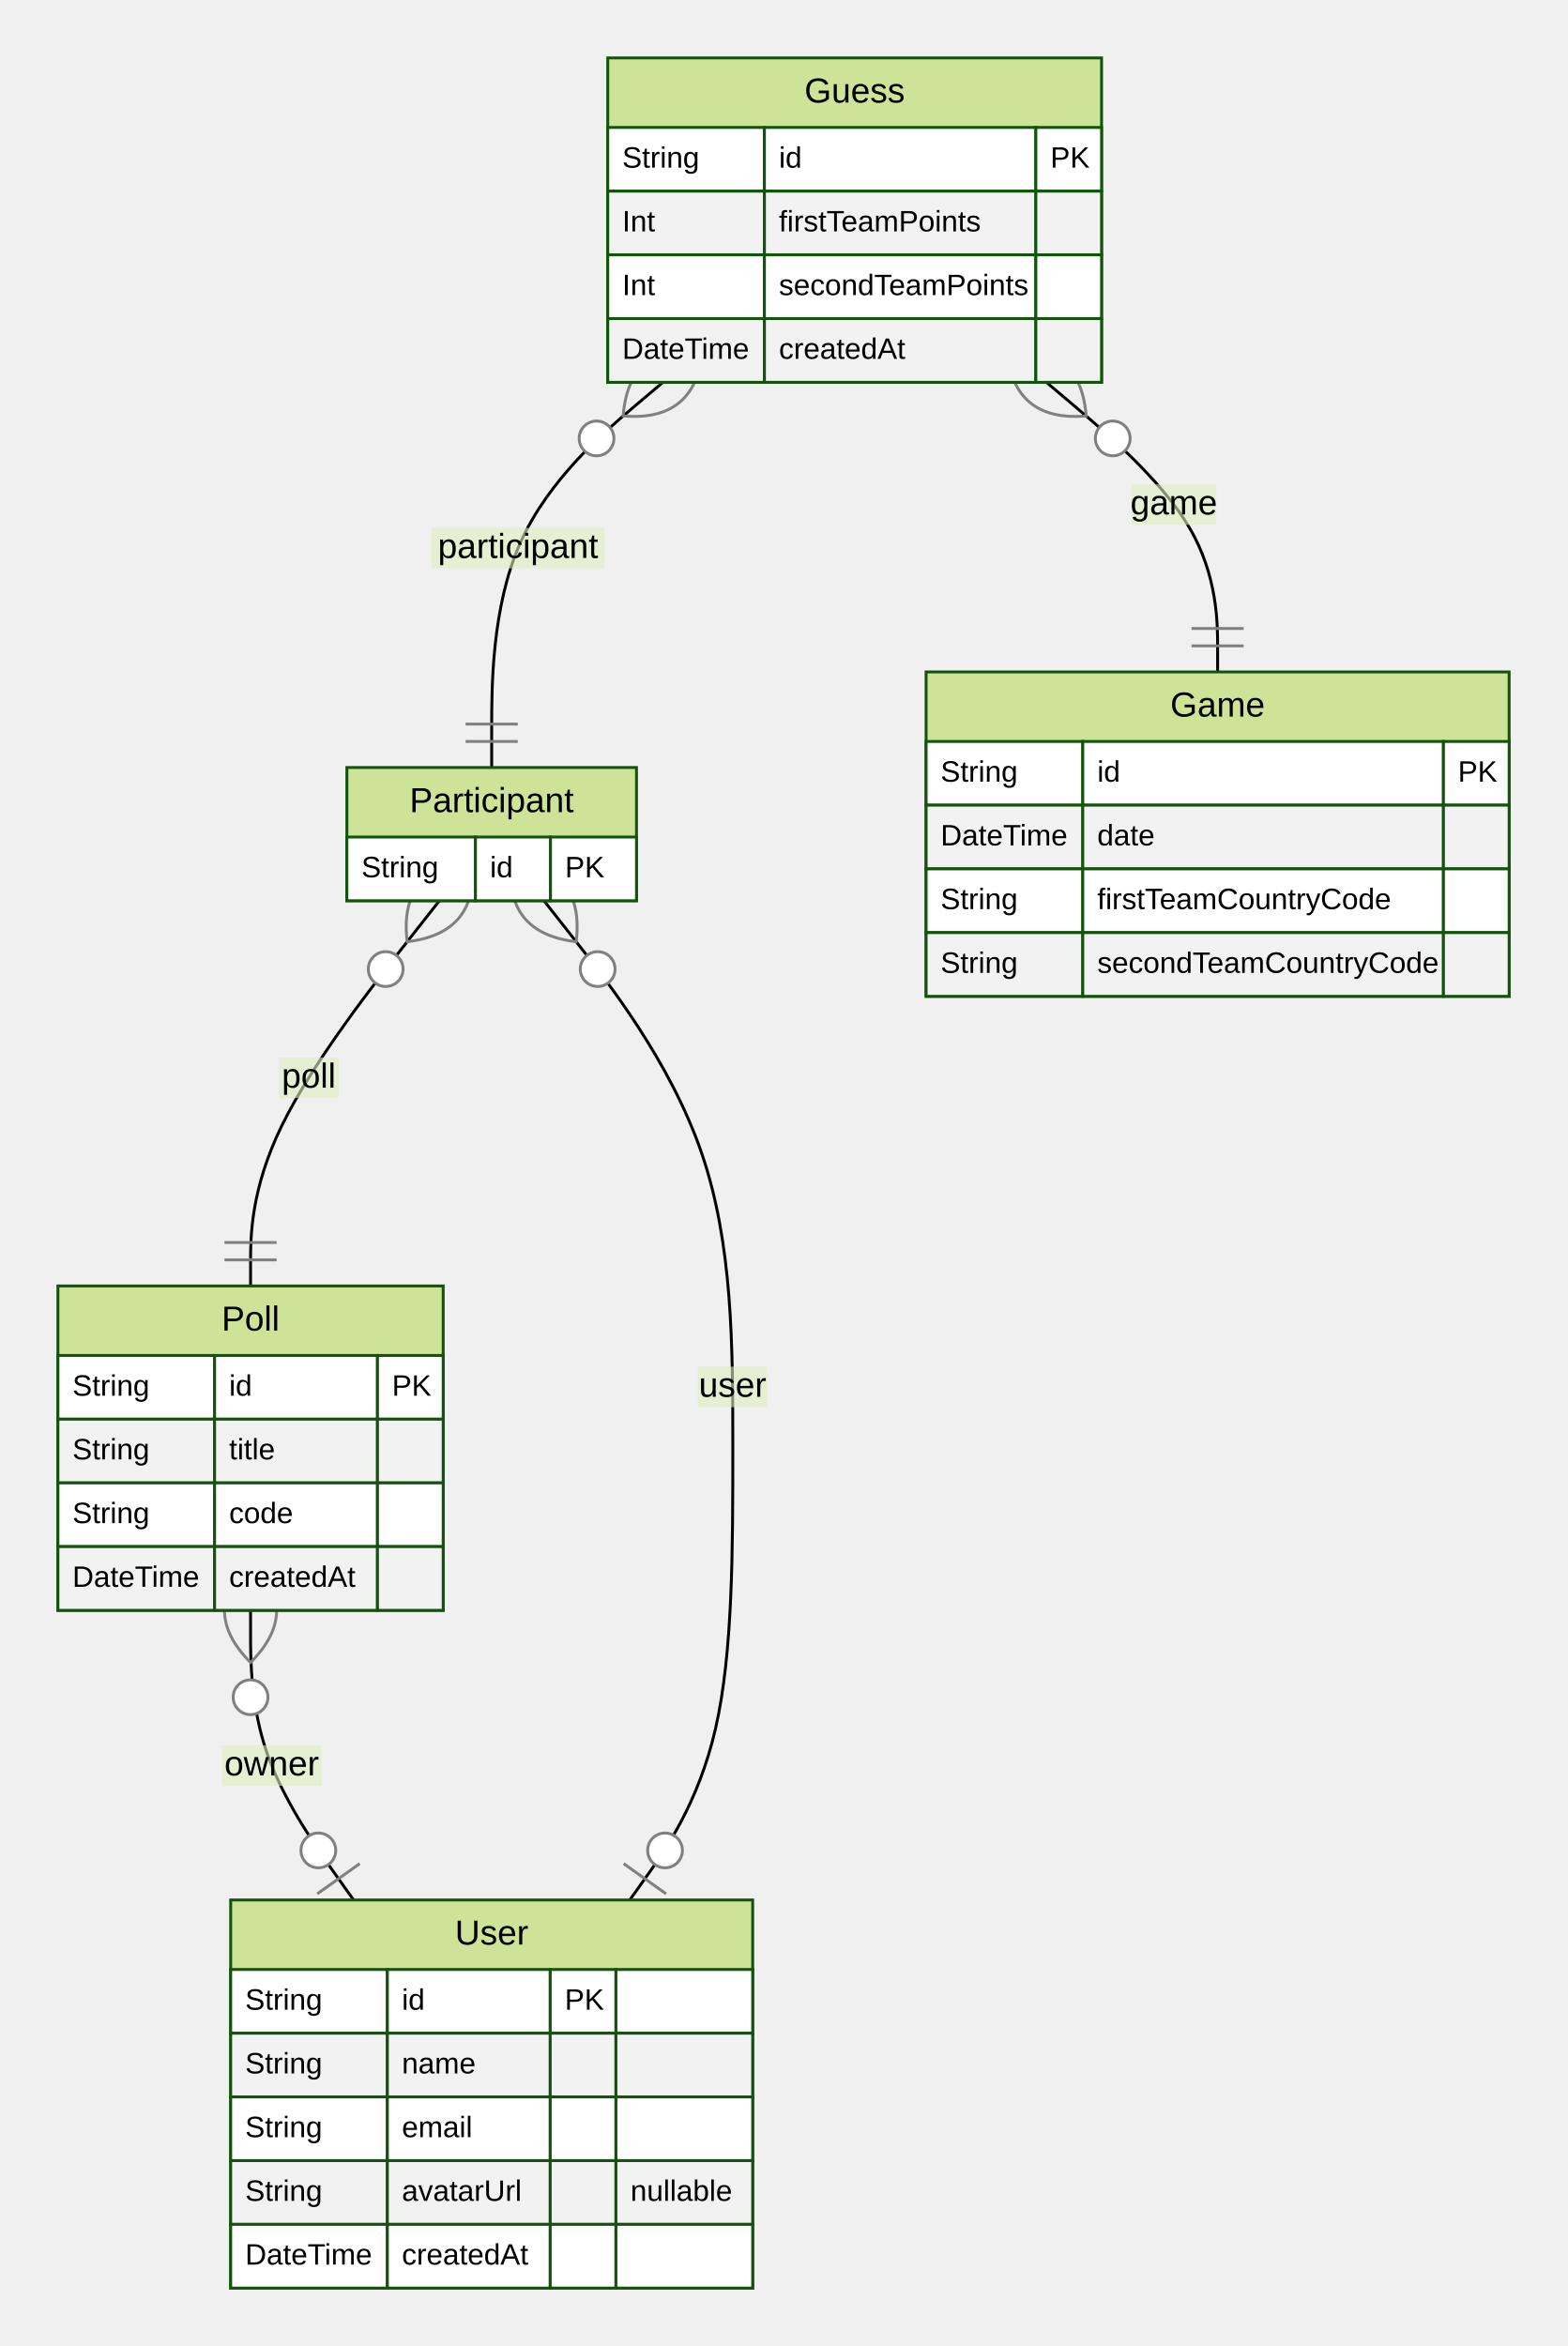
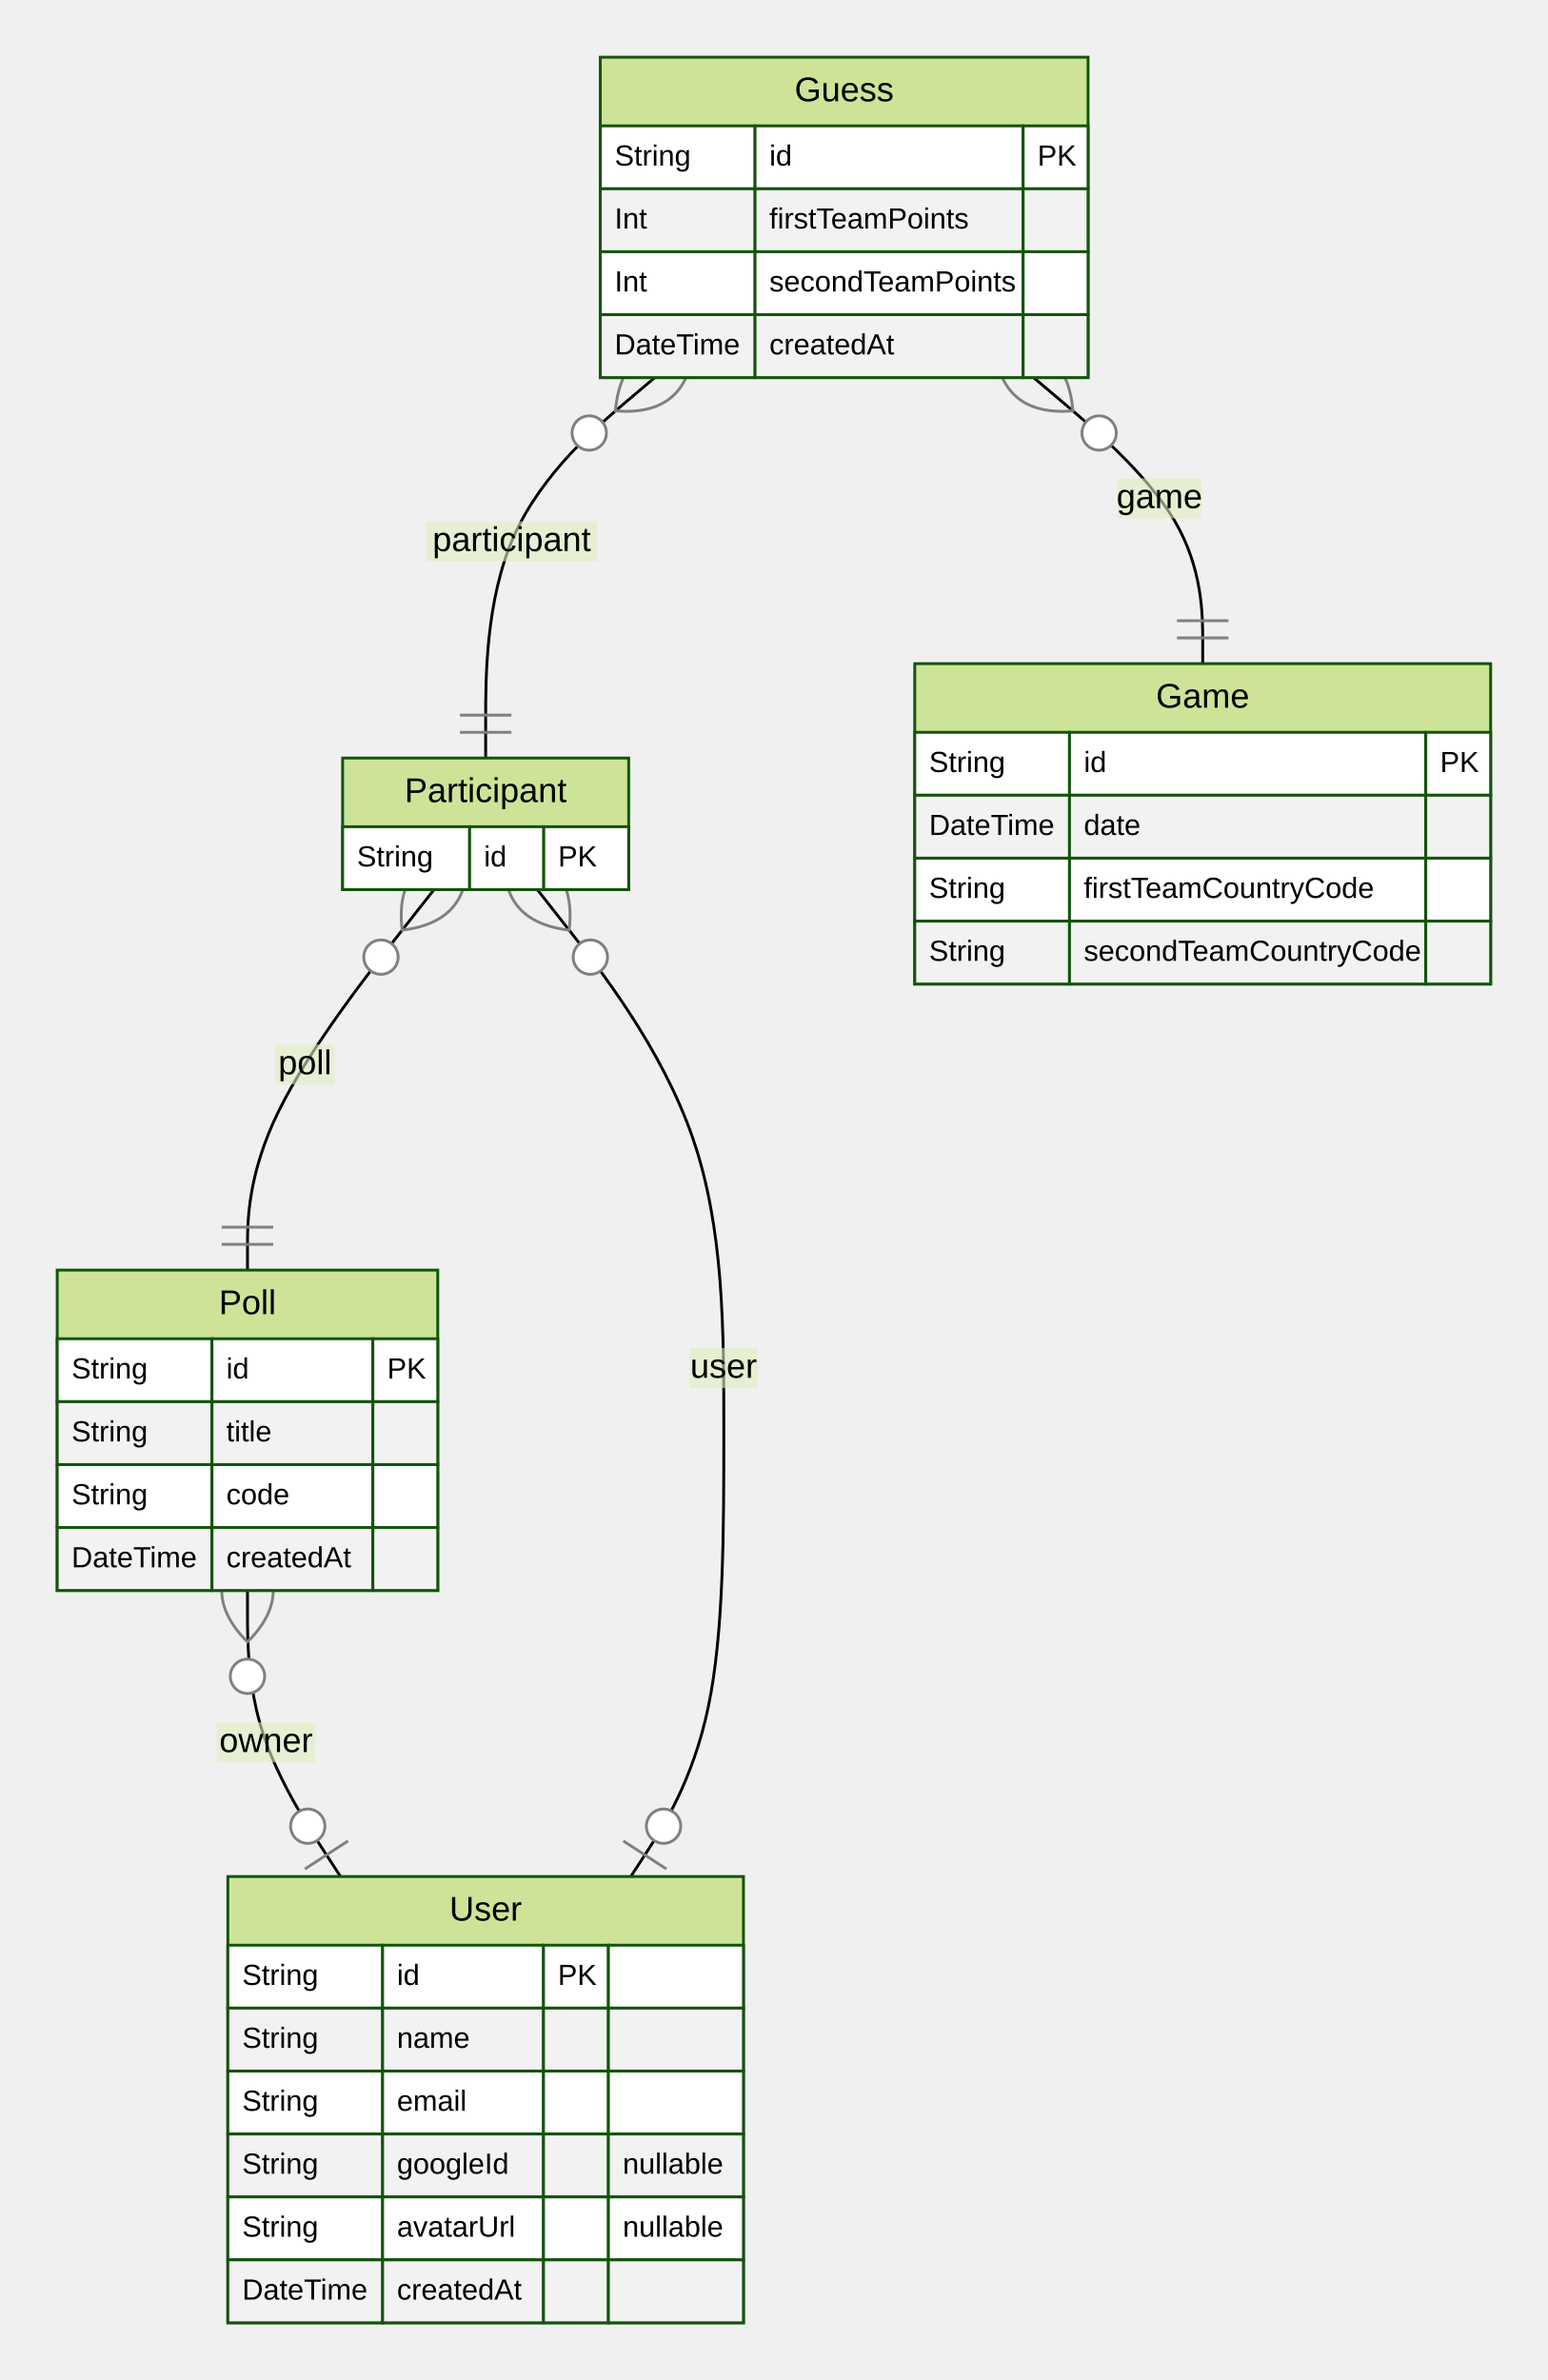
- <svg xmlns="http://www.w3.org/2000/svg" aria-labelledby="chart-title-mermaid-0 chart-desc-mermaid-0" role="img" viewBox="0 0 541.082 810" style="max-width: 541.082px; background-color: white;" width="100%" id="mermaid-0">
+ <svg xmlns="http://www.w3.org/2000/svg" aria-labelledby="chart-title-mermaid-0 chart-desc-mermaid-0" role="img" viewBox="0 0 541.082 832" style="max-width: 541.082px; background-color: white;" width="100%" id="mermaid-0">
  <style>#mermaid-0 {font-family:"trebuchet ms",verdana,arial,sans-serif;font-size:16px;fill:#000000;}#mermaid-0 .error-icon{fill:#552222;}#mermaid-0 .error-text{fill:#552222;stroke:#552222;}#mermaid-0 .edge-thickness-normal{stroke-width:2px;}#mermaid-0 .edge-thickness-thick{stroke-width:3.5px;}#mermaid-0 .edge-pattern-solid{stroke-dasharray:0;}#mermaid-0 .edge-pattern-dashed{stroke-dasharray:3;}#mermaid-0 .edge-pattern-dotted{stroke-dasharray:2;}#mermaid-0 .marker{fill:#000000;stroke:#000000;}#mermaid-0 .marker.cross{stroke:#000000;}#mermaid-0 svg{font-family:"trebuchet ms",verdana,arial,sans-serif;font-size:16px;}#mermaid-0 .entityBox{fill:#cde498;stroke:#13540c;}#mermaid-0 .attributeBoxOdd{fill:#ffffff;stroke:#13540c;}#mermaid-0 .attributeBoxEven{fill:#f2f2f2;stroke:#13540c;}#mermaid-0 .relationshipLabelBox{fill:hsl(78.158, 58.462%, 84.51%);opacity:0.7;background-color:hsl(78.158, 58.462%, 84.51%);}#mermaid-0 .relationshipLabelBox rect{opacity:0.5;}#mermaid-0 .relationshipLine{stroke:#000000;}#mermaid-0 :root{--mermaid-font-family:"trebuchet ms",verdana,arial,sans-serif;}</style>
  <g />
  <defs>
    <marker orient="auto" markerHeight="18" markerWidth="18" refY="9" refX="0" id="ONLY_ONE_START">
      <path d="M9,0 L9,18 M15,0 L15,18" fill="none" stroke="gray" />
    </marker>
  </defs>
  <defs>
    <marker orient="auto" markerHeight="18" markerWidth="18" refY="9" refX="18" id="ONLY_ONE_END">
      <path d="M3,0 L3,18 M9,0 L9,18" fill="none" stroke="gray" />
    </marker>
  </defs>
  <defs>
    <marker orient="auto" markerHeight="18" markerWidth="30" refY="9" refX="0" id="ZERO_OR_ONE_START">
      <circle r="6" cy="9" cx="21" fill="white" stroke="gray" />
      <path d="M9,0 L9,18" fill="none" stroke="gray" />
    </marker>
  </defs>
  <defs>
    <marker orient="auto" markerHeight="18" markerWidth="30" refY="9" refX="30" id="ZERO_OR_ONE_END">
      <circle r="6" cy="9" cx="9" fill="white" stroke="gray" />
      <path d="M21,0 L21,18" fill="none" stroke="gray" />
    </marker>
  </defs>
  <defs>
    <marker orient="auto" markerHeight="36" markerWidth="45" refY="18" refX="18" id="ONE_OR_MORE_START">
      <path d="M0,18 Q 18,0 36,18 Q 18,36 0,18 M42,9 L42,27" fill="none" stroke="gray" />
    </marker>
  </defs>
  <defs>
    <marker orient="auto" markerHeight="36" markerWidth="45" refY="18" refX="27" id="ONE_OR_MORE_END">
      <path d="M3,9 L3,27 M9,18 Q27,0 45,18 Q27,36 9,18" fill="none" stroke="gray" />
    </marker>
  </defs>
  <defs>
    <marker orient="auto" markerHeight="36" markerWidth="57" refY="18" refX="18" id="ZERO_OR_MORE_START">
      <circle r="6" cy="18" cx="48" fill="white" stroke="gray" />
      <path d="M0,18 Q18,0 36,18 Q18,36 0,18" fill="none" stroke="gray" />
    </marker>
  </defs>
  <defs>
    <marker orient="auto" markerHeight="36" markerWidth="57" refY="18" refX="39" id="ZERO_OR_MORE_END">
      <circle r="6" cy="18" cx="9" fill="white" stroke="gray" />
      <path d="M21,18 Q39,0 57,18 Q39,36 21,18" fill="none" stroke="gray" />
    </marker>
  </defs>
-   <path marker-start="url(#ZERO_OR_MORE_START)" marker-end="url(#ZERO_OR_ONE_END)" fill="none" stroke="gray" d="M86.513,556L86.513,564.333C86.513,572.667,86.513,589.333,92.443,606C98.373,622.667,110.233,639.333,116.163,647.667L122.093,656" class="er relationshipLine" />
-   <path marker-start="url(#ZERO_OR_MORE_START)" marker-end="url(#ZERO_OR_ONE_END)" fill="none" stroke="gray" d="M187.835,311L198.7,324.833C209.565,338.667,231.296,366.333,242.161,397.833C253.026,429.333,253.026,464.667,253.026,500C253.026,535.333,253.026,570.667,247.096,596.667C241.167,622.667,229.307,639.333,223.377,647.667L217.447,656" class="er relationshipLine" />
+   <path marker-start="url(#ZERO_OR_MORE_START)" marker-end="url(#ZERO_OR_ONE_END)" fill="none" stroke="gray" d="M86.513,556L86.513,564.333C86.513,572.667,86.513,589.333,91.934,606C97.354,622.667,108.195,639.333,113.615,647.667L119.035,656" class="er relationshipLine" />
+   <path marker-start="url(#ZERO_OR_MORE_START)" marker-end="url(#ZERO_OR_ONE_END)" fill="none" stroke="gray" d="M187.835,311L198.7,324.833C209.565,338.667,231.296,366.333,242.161,397.833C253.026,429.333,253.026,464.667,253.026,500C253.026,535.333,253.026,570.667,247.606,596.667C242.186,622.667,231.345,639.333,225.925,647.667L220.504,656" class="er relationshipLine" />
  <path marker-start="url(#ZERO_OR_MORE_START)" marker-end="url(#ONLY_ONE_END)" fill="none" stroke="gray" d="M151.705,311L140.839,324.833C129.974,338.667,108.244,366.333,97.378,388.5C86.513,410.667,86.513,427.333,86.513,435.667L86.513,444" class="er relationshipLine" />
  <path marker-start="url(#ZERO_OR_MORE_START)" marker-end="url(#ONLY_ONE_END)" fill="none" stroke="gray" d="M228.887,132L219.034,140.333C209.181,148.667,189.476,165.333,179.623,187.5C169.77,209.667,169.77,237.333,169.77,251.167L169.77,265" class="er relationshipLine" />
  <path marker-start="url(#ZERO_OR_MORE_START)" marker-end="url(#ONLY_ONE_END)" fill="none" stroke="gray" d="M361.309,132L371.162,140.333C381.015,148.667,400.72,165.333,410.573,182C420.426,198.667,420.426,215.333,420.426,223.667L420.426,232" class="er relationshipLine" />
  <g transform="translate(20,444 )" id="Poll">
    <rect height="112" width="133.026" y="0" x="0" stroke="gray" fill-opacity="100%" fill="honeydew" class="er entityBox" />
    <text transform="translate(66.51321,12)" style="font-family: &quot;trebuchet ms&quot;, verdana, arial, sans-serif;; font-size: 12px" text-anchor="middle" dominant-baseline="middle" y="0" x="0" id="entity-Poll" class="er entityLabel">Poll</text>
    <rect height="22" width="54.096" y="24" x="0" stroke="gray" fill-opacity="100%" fill="honeydew" class="er attributeBoxOdd" />
    <text transform="translate(5,35)" style="font-family: &quot;trebuchet ms&quot;, verdana, arial, sans-serif;; font-size: 10.2px" text-anchor="left" dominant-baseline="middle" y="0" x="0" id="entity-Poll-attr-1-type" class="er entityLabel">String</text>
    <rect height="22" width="56.243" y="24" x="54.096" stroke="gray" fill-opacity="100%" fill="honeydew" class="er attributeBoxOdd" />
    <text transform="translate(59.09555,35)" style="font-family: &quot;trebuchet ms&quot;, verdana, arial, sans-serif;; font-size: 10.2px" text-anchor="left" dominant-baseline="middle" y="0" x="0" id="entity-Poll-attr-1-name" class="er entityLabel">id</text>
    <rect height="22" width="22.688" y="24" x="110.339" stroke="gray" fill-opacity="100%" fill="honeydew" class="er attributeBoxOdd" />
    <text transform="translate(115.3387,35)" style="font-family: &quot;trebuchet ms&quot;, verdana, arial, sans-serif;; font-size: 10.2px" text-anchor="left" dominant-baseline="middle" y="0" x="0" id="entity-Poll-attr-1-key" class="er entityLabel">PK</text>
    <rect height="22" width="54.096" y="46" x="0" stroke="gray" fill-opacity="100%" fill="honeydew" class="er attributeBoxEven" />
    <text transform="translate(5,57)" style="font-family: &quot;trebuchet ms&quot;, verdana, arial, sans-serif;; font-size: 10.2px" text-anchor="left" dominant-baseline="middle" y="0" x="0" id="entity-Poll-attr-2-type" class="er entityLabel">String</text>
    <rect height="22" width="56.243" y="46" x="54.096" stroke="gray" fill-opacity="100%" fill="honeydew" class="er attributeBoxEven" />
    <text transform="translate(59.09555,57)" style="font-family: &quot;trebuchet ms&quot;, verdana, arial, sans-serif;; font-size: 10.2px" text-anchor="left" dominant-baseline="middle" y="0" x="0" id="entity-Poll-attr-2-name" class="er entityLabel">title</text>
    <rect height="22" width="22.688" y="46" x="110.339" stroke="gray" fill-opacity="100%" fill="honeydew" class="er attributeBoxEven" />
    <text transform="translate(115.3387,57)" style="font-family: &quot;trebuchet ms&quot;, verdana, arial, sans-serif;; font-size: 10.2px" text-anchor="left" dominant-baseline="middle" y="0" x="0" id="entity-Poll-attr-2-key" class="er entityLabel" />
    <rect height="22" width="54.096" y="68" x="0" stroke="gray" fill-opacity="100%" fill="honeydew" class="er attributeBoxOdd" />
    <text transform="translate(5,79)" style="font-family: &quot;trebuchet ms&quot;, verdana, arial, sans-serif;; font-size: 10.2px" text-anchor="left" dominant-baseline="middle" y="0" x="0" id="entity-Poll-attr-3-type" class="er entityLabel">String</text>
    <rect height="22" width="56.243" y="68" x="54.096" stroke="gray" fill-opacity="100%" fill="honeydew" class="er attributeBoxOdd" />
    <text transform="translate(59.09555,79)" style="font-family: &quot;trebuchet ms&quot;, verdana, arial, sans-serif;; font-size: 10.2px" text-anchor="left" dominant-baseline="middle" y="0" x="0" id="entity-Poll-attr-3-name" class="er entityLabel">code</text>
    <rect height="22" width="22.688" y="68" x="110.339" stroke="gray" fill-opacity="100%" fill="honeydew" class="er attributeBoxOdd" />
    <text transform="translate(115.3387,79)" style="font-family: &quot;trebuchet ms&quot;, verdana, arial, sans-serif;; font-size: 10.2px" text-anchor="left" dominant-baseline="middle" y="0" x="0" id="entity-Poll-attr-3-key" class="er entityLabel" />
    <rect height="22" width="54.096" y="90" x="0" stroke="gray" fill-opacity="100%" fill="honeydew" class="er attributeBoxEven" />
    <text transform="translate(5,101)" style="font-family: &quot;trebuchet ms&quot;, verdana, arial, sans-serif;; font-size: 10.2px" text-anchor="left" dominant-baseline="middle" y="0" x="0" id="entity-Poll-attr-4-type" class="er entityLabel">DateTime</text>
    <rect height="22" width="56.243" y="90" x="54.096" stroke="gray" fill-opacity="100%" fill="honeydew" class="er attributeBoxEven" />
    <text transform="translate(59.09555,101)" style="font-family: &quot;trebuchet ms&quot;, verdana, arial, sans-serif;; font-size: 10.2px" text-anchor="left" dominant-baseline="middle" y="0" x="0" id="entity-Poll-attr-4-name" class="er entityLabel">createdAt</text>
    <rect height="22" width="22.688" y="90" x="110.339" stroke="gray" fill-opacity="100%" fill="honeydew" class="er attributeBoxEven" />
    <text transform="translate(115.3387,101)" style="font-family: &quot;trebuchet ms&quot;, verdana, arial, sans-serif;; font-size: 10.2px" text-anchor="left" dominant-baseline="middle" y="0" x="0" id="entity-Poll-attr-4-key" class="er entityLabel" />
  </g>
  <g transform="translate(119.7698,265 )" id="Participant">
    <rect height="46" width="100" y="0" x="0" stroke="gray" fill-opacity="100%" fill="honeydew" class="er entityBox" />
    <text transform="translate(50,12)" style="font-family: &quot;trebuchet ms&quot;, verdana, arial, sans-serif;; font-size: 12px" text-anchor="middle" dominant-baseline="middle" y="0" x="0" id="entity-Participant" class="er entityLabel">Participant</text>
    <rect height="22" width="44.399" y="24" x="0" stroke="gray" fill-opacity="100%" fill="honeydew" class="er attributeBoxOdd" />
    <text transform="translate(5,35)" style="font-family: &quot;trebuchet ms&quot;, verdana, arial, sans-serif;; font-size: 10.2px" text-anchor="left" dominant-baseline="middle" y="0" x="0" id="entity-Participant-attr-1-type" class="er entityLabel">String</text>
    <rect height="22" width="25.911" y="24" x="44.399" stroke="gray" fill-opacity="100%" fill="honeydew" class="er attributeBoxOdd" />
    <text transform="translate(49.39862,35)" style="font-family: &quot;trebuchet ms&quot;, verdana, arial, sans-serif;; font-size: 10.2px" text-anchor="left" dominant-baseline="middle" y="0" x="0" id="entity-Participant-attr-1-name" class="er entityLabel">id</text>
    <rect height="22" width="29.69" y="24" x="70.31" stroke="gray" fill-opacity="100%" fill="honeydew" class="er attributeBoxOdd" />
    <text transform="translate(75.30976,35)" style="font-family: &quot;trebuchet ms&quot;, verdana, arial, sans-serif;; font-size: 10.2px" text-anchor="left" dominant-baseline="middle" y="0" x="0" id="entity-Participant-attr-1-key" class="er entityLabel">PK</text>
  </g>
  <g transform="translate(79.65034,656 )" id="User">
-     <rect height="134" width="180.239" y="0" x="0" stroke="gray" fill-opacity="100%" fill="honeydew" class="er entityBox" />
+     <rect height="156" width="180.239" y="0" x="0" stroke="gray" fill-opacity="100%" fill="honeydew" class="er entityBox" />
    <text transform="translate(90.11948,12)" style="font-family: &quot;trebuchet ms&quot;, verdana, arial, sans-serif;; font-size: 12px" text-anchor="middle" dominant-baseline="middle" y="0" x="0" id="entity-User" class="er entityLabel">User</text>
    <rect height="22" width="54.096" y="24" x="0" stroke="gray" fill-opacity="100%" fill="honeydew" class="er attributeBoxOdd" />
    <text transform="translate(5,35)" style="font-family: &quot;trebuchet ms&quot;, verdana, arial, sans-serif;; font-size: 10.2px" text-anchor="left" dominant-baseline="middle" y="0" x="0" id="entity-User-attr-1-type" class="er entityLabel">String</text>
    <rect height="22" width="56.243" y="24" x="54.096" stroke="gray" fill-opacity="100%" fill="honeydew" class="er attributeBoxOdd" />
    <text transform="translate(59.09555,35)" style="font-family: &quot;trebuchet ms&quot;, verdana, arial, sans-serif;; font-size: 10.2px" text-anchor="left" dominant-baseline="middle" y="0" x="0" id="entity-User-attr-1-name" class="er entityLabel">id</text>
    <rect height="22" width="22.688" y="24" x="110.339" stroke="gray" fill-opacity="100%" fill="honeydew" class="er attributeBoxOdd" />
    <text transform="translate(115.3387,35)" style="font-family: &quot;trebuchet ms&quot;, verdana, arial, sans-serif;; font-size: 10.2px" text-anchor="left" dominant-baseline="middle" y="0" x="0" id="entity-User-attr-1-key" class="er entityLabel">PK</text>
    <rect height="22" width="47.213" y="24" x="133.026" stroke="gray" fill-opacity="100%" fill="honeydew" class="er attributeBoxOdd" />
    <text transform="translate(138.0264,35)" style="font-family: &quot;trebuchet ms&quot;, verdana, arial, sans-serif;; font-size: 10.2px" text-anchor="left" dominant-baseline="middle" y="0" x="0" id="entity-User-attr-1-comment" class="er entityLabel" />
    <rect height="22" width="54.096" y="46" x="0" stroke="gray" fill-opacity="100%" fill="honeydew" class="er attributeBoxEven" />
    <text transform="translate(5,57)" style="font-family: &quot;trebuchet ms&quot;, verdana, arial, sans-serif;; font-size: 10.2px" text-anchor="left" dominant-baseline="middle" y="0" x="0" id="entity-User-attr-2-type" class="er entityLabel">String</text>
    <rect height="22" width="56.243" y="46" x="54.096" stroke="gray" fill-opacity="100%" fill="honeydew" class="er attributeBoxEven" />
    <text transform="translate(59.09555,57)" style="font-family: &quot;trebuchet ms&quot;, verdana, arial, sans-serif;; font-size: 10.2px" text-anchor="left" dominant-baseline="middle" y="0" x="0" id="entity-User-attr-2-name" class="er entityLabel">name</text>
    <rect height="22" width="22.688" y="46" x="110.339" stroke="gray" fill-opacity="100%" fill="honeydew" class="er attributeBoxEven" />
    <text transform="translate(115.3387,57)" style="font-family: &quot;trebuchet ms&quot;, verdana, arial, sans-serif;; font-size: 10.2px" text-anchor="left" dominant-baseline="middle" y="0" x="0" id="entity-User-attr-2-key" class="er entityLabel" />
    <rect height="22" width="47.213" y="46" x="133.026" stroke="gray" fill-opacity="100%" fill="honeydew" class="er attributeBoxEven" />
    <text transform="translate(138.0264,57)" style="font-family: &quot;trebuchet ms&quot;, verdana, arial, sans-serif;; font-size: 10.2px" text-anchor="left" dominant-baseline="middle" y="0" x="0" id="entity-User-attr-2-comment" class="er entityLabel" />
    <rect height="22" width="54.096" y="68" x="0" stroke="gray" fill-opacity="100%" fill="honeydew" class="er attributeBoxOdd" />
    <text transform="translate(5,79)" style="font-family: &quot;trebuchet ms&quot;, verdana, arial, sans-serif;; font-size: 10.2px" text-anchor="left" dominant-baseline="middle" y="0" x="0" id="entity-User-attr-3-type" class="er entityLabel">String</text>
    <rect height="22" width="56.243" y="68" x="54.096" stroke="gray" fill-opacity="100%" fill="honeydew" class="er attributeBoxOdd" />
    <text transform="translate(59.09555,79)" style="font-family: &quot;trebuchet ms&quot;, verdana, arial, sans-serif;; font-size: 10.2px" text-anchor="left" dominant-baseline="middle" y="0" x="0" id="entity-User-attr-3-name" class="er entityLabel">email</text>
    <rect height="22" width="22.688" y="68" x="110.339" stroke="gray" fill-opacity="100%" fill="honeydew" class="er attributeBoxOdd" />
    <text transform="translate(115.3387,79)" style="font-family: &quot;trebuchet ms&quot;, verdana, arial, sans-serif;; font-size: 10.2px" text-anchor="left" dominant-baseline="middle" y="0" x="0" id="entity-User-attr-3-key" class="er entityLabel" />
    <rect height="22" width="47.213" y="68" x="133.026" stroke="gray" fill-opacity="100%" fill="honeydew" class="er attributeBoxOdd" />
    <text transform="translate(138.0264,79)" style="font-family: &quot;trebuchet ms&quot;, verdana, arial, sans-serif;; font-size: 10.2px" text-anchor="left" dominant-baseline="middle" y="0" x="0" id="entity-User-attr-3-comment" class="er entityLabel" />
    <rect height="22" width="54.096" y="90" x="0" stroke="gray" fill-opacity="100%" fill="honeydew" class="er attributeBoxEven" />
    <text transform="translate(5,101)" style="font-family: &quot;trebuchet ms&quot;, verdana, arial, sans-serif;; font-size: 10.2px" text-anchor="left" dominant-baseline="middle" y="0" x="0" id="entity-User-attr-4-type" class="er entityLabel">String</text>
    <rect height="22" width="56.243" y="90" x="54.096" stroke="gray" fill-opacity="100%" fill="honeydew" class="er attributeBoxEven" />
-     <text transform="translate(59.09555,101)" style="font-family: &quot;trebuchet ms&quot;, verdana, arial, sans-serif;; font-size: 10.2px" text-anchor="left" dominant-baseline="middle" y="0" x="0" id="entity-User-attr-4-name" class="er entityLabel">avatarUrl</text>
+     <text transform="translate(59.09555,101)" style="font-family: &quot;trebuchet ms&quot;, verdana, arial, sans-serif;; font-size: 10.2px" text-anchor="left" dominant-baseline="middle" y="0" x="0" id="entity-User-attr-4-name" class="er entityLabel">googleId</text>
    <rect height="22" width="22.688" y="90" x="110.339" stroke="gray" fill-opacity="100%" fill="honeydew" class="er attributeBoxEven" />
    <text transform="translate(115.3387,101)" style="font-family: &quot;trebuchet ms&quot;, verdana, arial, sans-serif;; font-size: 10.2px" text-anchor="left" dominant-baseline="middle" y="0" x="0" id="entity-User-attr-4-key" class="er entityLabel" />
    <rect height="22" width="47.213" y="90" x="133.026" stroke="gray" fill-opacity="100%" fill="honeydew" class="er attributeBoxEven" />
    <text transform="translate(138.0264,101)" style="font-family: &quot;trebuchet ms&quot;, verdana, arial, sans-serif;; font-size: 10.2px" text-anchor="left" dominant-baseline="middle" y="0" x="0" id="entity-User-attr-4-comment" class="er entityLabel">nullable</text>
    <rect height="22" width="54.096" y="112" x="0" stroke="gray" fill-opacity="100%" fill="honeydew" class="er attributeBoxOdd" />
-     <text transform="translate(5,123)" style="font-family: &quot;trebuchet ms&quot;, verdana, arial, sans-serif;; font-size: 10.2px" text-anchor="left" dominant-baseline="middle" y="0" x="0" id="entity-User-attr-5-type" class="er entityLabel">DateTime</text>
+     <text transform="translate(5,123)" style="font-family: &quot;trebuchet ms&quot;, verdana, arial, sans-serif;; font-size: 10.2px" text-anchor="left" dominant-baseline="middle" y="0" x="0" id="entity-User-attr-5-type" class="er entityLabel">String</text>
    <rect height="22" width="56.243" y="112" x="54.096" stroke="gray" fill-opacity="100%" fill="honeydew" class="er attributeBoxOdd" />
-     <text transform="translate(59.09555,123)" style="font-family: &quot;trebuchet ms&quot;, verdana, arial, sans-serif;; font-size: 10.2px" text-anchor="left" dominant-baseline="middle" y="0" x="0" id="entity-User-attr-5-name" class="er entityLabel">createdAt</text>
+     <text transform="translate(59.09555,123)" style="font-family: &quot;trebuchet ms&quot;, verdana, arial, sans-serif;; font-size: 10.2px" text-anchor="left" dominant-baseline="middle" y="0" x="0" id="entity-User-attr-5-name" class="er entityLabel">avatarUrl</text>
    <rect height="22" width="22.688" y="112" x="110.339" stroke="gray" fill-opacity="100%" fill="honeydew" class="er attributeBoxOdd" />
    <text transform="translate(115.3387,123)" style="font-family: &quot;trebuchet ms&quot;, verdana, arial, sans-serif;; font-size: 10.2px" text-anchor="left" dominant-baseline="middle" y="0" x="0" id="entity-User-attr-5-key" class="er entityLabel" />
    <rect height="22" width="47.213" y="112" x="133.026" stroke="gray" fill-opacity="100%" fill="honeydew" class="er attributeBoxOdd" />
-     <text transform="translate(138.0264,123)" style="font-family: &quot;trebuchet ms&quot;, verdana, arial, sans-serif;; font-size: 10.2px" text-anchor="left" dominant-baseline="middle" y="0" x="0" id="entity-User-attr-5-comment" class="er entityLabel" />
+     <text transform="translate(138.0264,123)" style="font-family: &quot;trebuchet ms&quot;, verdana, arial, sans-serif;; font-size: 10.2px" text-anchor="left" dominant-baseline="middle" y="0" x="0" id="entity-User-attr-5-comment" class="er entityLabel">nullable</text>
+     <rect height="22" width="54.096" y="134" x="0" stroke="gray" fill-opacity="100%" fill="honeydew" class="er attributeBoxEven" />
+     <text transform="translate(5,145)" style="font-family: &quot;trebuchet ms&quot;, verdana, arial, sans-serif;; font-size: 10.2px" text-anchor="left" dominant-baseline="middle" y="0" x="0" id="entity-User-attr-6-type" class="er entityLabel">DateTime</text>
+     <rect height="22" width="56.243" y="134" x="54.096" stroke="gray" fill-opacity="100%" fill="honeydew" class="er attributeBoxEven" />
+     <text transform="translate(59.09555,145)" style="font-family: &quot;trebuchet ms&quot;, verdana, arial, sans-serif;; font-size: 10.2px" text-anchor="left" dominant-baseline="middle" y="0" x="0" id="entity-User-attr-6-name" class="er entityLabel">createdAt</text>
+     <rect height="22" width="22.688" y="134" x="110.339" stroke="gray" fill-opacity="100%" fill="honeydew" class="er attributeBoxEven" />
+     <text transform="translate(115.3387,145)" style="font-family: &quot;trebuchet ms&quot;, verdana, arial, sans-serif;; font-size: 10.2px" text-anchor="left" dominant-baseline="middle" y="0" x="0" id="entity-User-attr-6-key" class="er entityLabel" />
+     <rect height="22" width="47.213" y="134" x="133.026" stroke="gray" fill-opacity="100%" fill="honeydew" class="er attributeBoxEven" />
+     <text transform="translate(138.0264,145)" style="font-family: &quot;trebuchet ms&quot;, verdana, arial, sans-serif;; font-size: 10.2px" text-anchor="left" dominant-baseline="middle" y="0" x="0" id="entity-User-attr-6-comment" class="er entityLabel" />
  </g>
  <g transform="translate(319.7698,232 )" id="Game">
    <rect height="112" width="201.312" y="0" x="0" stroke="gray" fill-opacity="100%" fill="honeydew" class="er entityBox" />
    <text transform="translate(100.6562,12)" style="font-family: &quot;trebuchet ms&quot;, verdana, arial, sans-serif;; font-size: 12px" text-anchor="middle" dominant-baseline="middle" y="0" x="0" id="entity-Game" class="er entityLabel">Game</text>
    <rect height="22" width="54.096" y="24" x="0" stroke="gray" fill-opacity="100%" fill="honeydew" class="er attributeBoxOdd" />
    <text transform="translate(5,35)" style="font-family: &quot;trebuchet ms&quot;, verdana, arial, sans-serif;; font-size: 10.2px" text-anchor="left" dominant-baseline="middle" y="0" x="0" id="entity-Game-attr-1-type" class="er entityLabel">String</text>
    <rect height="22" width="124.529" y="24" x="54.096" stroke="gray" fill-opacity="100%" fill="honeydew" class="er attributeBoxOdd" />
    <text transform="translate(59.09555,35)" style="font-family: &quot;trebuchet ms&quot;, verdana, arial, sans-serif;; font-size: 10.2px" text-anchor="left" dominant-baseline="middle" y="0" x="0" id="entity-Game-attr-1-name" class="er entityLabel">id</text>
    <rect height="22" width="22.688" y="24" x="178.625" stroke="gray" fill-opacity="100%" fill="honeydew" class="er attributeBoxOdd" />
    <text transform="translate(183.6248,35)" style="font-family: &quot;trebuchet ms&quot;, verdana, arial, sans-serif;; font-size: 10.2px" text-anchor="left" dominant-baseline="middle" y="0" x="0" id="entity-Game-attr-1-key" class="er entityLabel">PK</text>
    <rect height="22" width="54.096" y="46" x="0" stroke="gray" fill-opacity="100%" fill="honeydew" class="er attributeBoxEven" />
    <text transform="translate(5,57)" style="font-family: &quot;trebuchet ms&quot;, verdana, arial, sans-serif;; font-size: 10.2px" text-anchor="left" dominant-baseline="middle" y="0" x="0" id="entity-Game-attr-2-type" class="er entityLabel">DateTime</text>
    <rect height="22" width="124.529" y="46" x="54.096" stroke="gray" fill-opacity="100%" fill="honeydew" class="er attributeBoxEven" />
    <text transform="translate(59.09555,57)" style="font-family: &quot;trebuchet ms&quot;, verdana, arial, sans-serif;; font-size: 10.2px" text-anchor="left" dominant-baseline="middle" y="0" x="0" id="entity-Game-attr-2-name" class="er entityLabel">date</text>
    <rect height="22" width="22.688" y="46" x="178.625" stroke="gray" fill-opacity="100%" fill="honeydew" class="er attributeBoxEven" />
    <text transform="translate(183.6248,57)" style="font-family: &quot;trebuchet ms&quot;, verdana, arial, sans-serif;; font-size: 10.2px" text-anchor="left" dominant-baseline="middle" y="0" x="0" id="entity-Game-attr-2-key" class="er entityLabel" />
    <rect height="22" width="54.096" y="68" x="0" stroke="gray" fill-opacity="100%" fill="honeydew" class="er attributeBoxOdd" />
    <text transform="translate(5,79)" style="font-family: &quot;trebuchet ms&quot;, verdana, arial, sans-serif;; font-size: 10.2px" text-anchor="left" dominant-baseline="middle" y="0" x="0" id="entity-Game-attr-3-type" class="er entityLabel">String</text>
    <rect height="22" width="124.529" y="68" x="54.096" stroke="gray" fill-opacity="100%" fill="honeydew" class="er attributeBoxOdd" />
    <text transform="translate(59.09555,79)" style="font-family: &quot;trebuchet ms&quot;, verdana, arial, sans-serif;; font-size: 10.2px" text-anchor="left" dominant-baseline="middle" y="0" x="0" id="entity-Game-attr-3-name" class="er entityLabel">firstTeamCountryCode</text>
    <rect height="22" width="22.688" y="68" x="178.625" stroke="gray" fill-opacity="100%" fill="honeydew" class="er attributeBoxOdd" />
    <text transform="translate(183.6248,79)" style="font-family: &quot;trebuchet ms&quot;, verdana, arial, sans-serif;; font-size: 10.2px" text-anchor="left" dominant-baseline="middle" y="0" x="0" id="entity-Game-attr-3-key" class="er entityLabel" />
    <rect height="22" width="54.096" y="90" x="0" stroke="gray" fill-opacity="100%" fill="honeydew" class="er attributeBoxEven" />
    <text transform="translate(5,101)" style="font-family: &quot;trebuchet ms&quot;, verdana, arial, sans-serif;; font-size: 10.2px" text-anchor="left" dominant-baseline="middle" y="0" x="0" id="entity-Game-attr-4-type" class="er entityLabel">String</text>
    <rect height="22" width="124.529" y="90" x="54.096" stroke="gray" fill-opacity="100%" fill="honeydew" class="er attributeBoxEven" />
    <text transform="translate(59.09555,101)" style="font-family: &quot;trebuchet ms&quot;, verdana, arial, sans-serif;; font-size: 10.2px" text-anchor="left" dominant-baseline="middle" y="0" x="0" id="entity-Game-attr-4-name" class="er entityLabel">secondTeamCountryCode</text>
    <rect height="22" width="22.688" y="90" x="178.625" stroke="gray" fill-opacity="100%" fill="honeydew" class="er attributeBoxEven" />
    <text transform="translate(183.6248,101)" style="font-family: &quot;trebuchet ms&quot;, verdana, arial, sans-serif;; font-size: 10.2px" text-anchor="left" dominant-baseline="middle" y="0" x="0" id="entity-Game-attr-4-key" class="er entityLabel" />
  </g>
  <g transform="translate(209.8457,20 )" id="Guess">
    <rect height="112" width="170.504" y="0" x="0" stroke="gray" fill-opacity="100%" fill="honeydew" class="er entityBox" />
    <text transform="translate(85.2522,12)" style="font-family: &quot;trebuchet ms&quot;, verdana, arial, sans-serif;; font-size: 12px" text-anchor="middle" dominant-baseline="middle" y="0" x="0" id="entity-Guess" class="er entityLabel">Guess</text>
    <rect height="22" width="54.096" y="24" x="0" stroke="gray" fill-opacity="100%" fill="honeydew" class="er attributeBoxOdd" />
    <text transform="translate(5,35)" style="font-family: &quot;trebuchet ms&quot;, verdana, arial, sans-serif;; font-size: 10.2px" text-anchor="left" dominant-baseline="middle" y="0" x="0" id="entity-Guess-attr-1-type" class="er entityLabel">String</text>
    <rect height="22" width="93.721" y="24" x="54.096" stroke="gray" fill-opacity="100%" fill="honeydew" class="er attributeBoxOdd" />
    <text transform="translate(59.09555,35)" style="font-family: &quot;trebuchet ms&quot;, verdana, arial, sans-serif;; font-size: 10.2px" text-anchor="left" dominant-baseline="middle" y="0" x="0" id="entity-Guess-attr-1-name" class="er entityLabel">id</text>
    <rect height="22" width="22.688" y="24" x="147.817" stroke="gray" fill-opacity="100%" fill="honeydew" class="er attributeBoxOdd" />
    <text transform="translate(152.8167,35)" style="font-family: &quot;trebuchet ms&quot;, verdana, arial, sans-serif;; font-size: 10.2px" text-anchor="left" dominant-baseline="middle" y="0" x="0" id="entity-Guess-attr-1-key" class="er entityLabel">PK</text>
    <rect height="22" width="54.096" y="46" x="0" stroke="gray" fill-opacity="100%" fill="honeydew" class="er attributeBoxEven" />
    <text transform="translate(5,57)" style="font-family: &quot;trebuchet ms&quot;, verdana, arial, sans-serif;; font-size: 10.2px" text-anchor="left" dominant-baseline="middle" y="0" x="0" id="entity-Guess-attr-2-type" class="er entityLabel">Int</text>
    <rect height="22" width="93.721" y="46" x="54.096" stroke="gray" fill-opacity="100%" fill="honeydew" class="er attributeBoxEven" />
    <text transform="translate(59.09555,57)" style="font-family: &quot;trebuchet ms&quot;, verdana, arial, sans-serif;; font-size: 10.2px" text-anchor="left" dominant-baseline="middle" y="0" x="0" id="entity-Guess-attr-2-name" class="er entityLabel">firstTeamPoints</text>
    <rect height="22" width="22.688" y="46" x="147.817" stroke="gray" fill-opacity="100%" fill="honeydew" class="er attributeBoxEven" />
    <text transform="translate(152.8167,57)" style="font-family: &quot;trebuchet ms&quot;, verdana, arial, sans-serif;; font-size: 10.2px" text-anchor="left" dominant-baseline="middle" y="0" x="0" id="entity-Guess-attr-2-key" class="er entityLabel" />
    <rect height="22" width="54.096" y="68" x="0" stroke="gray" fill-opacity="100%" fill="honeydew" class="er attributeBoxOdd" />
    <text transform="translate(5,79)" style="font-family: &quot;trebuchet ms&quot;, verdana, arial, sans-serif;; font-size: 10.2px" text-anchor="left" dominant-baseline="middle" y="0" x="0" id="entity-Guess-attr-3-type" class="er entityLabel">Int</text>
    <rect height="22" width="93.721" y="68" x="54.096" stroke="gray" fill-opacity="100%" fill="honeydew" class="er attributeBoxOdd" />
    <text transform="translate(59.09555,79)" style="font-family: &quot;trebuchet ms&quot;, verdana, arial, sans-serif;; font-size: 10.2px" text-anchor="left" dominant-baseline="middle" y="0" x="0" id="entity-Guess-attr-3-name" class="er entityLabel">secondTeamPoints</text>
    <rect height="22" width="22.688" y="68" x="147.817" stroke="gray" fill-opacity="100%" fill="honeydew" class="er attributeBoxOdd" />
    <text transform="translate(152.8167,79)" style="font-family: &quot;trebuchet ms&quot;, verdana, arial, sans-serif;; font-size: 10.2px" text-anchor="left" dominant-baseline="middle" y="0" x="0" id="entity-Guess-attr-3-key" class="er entityLabel" />
    <rect height="22" width="54.096" y="90" x="0" stroke="gray" fill-opacity="100%" fill="honeydew" class="er attributeBoxEven" />
    <text transform="translate(5,101)" style="font-family: &quot;trebuchet ms&quot;, verdana, arial, sans-serif;; font-size: 10.2px" text-anchor="left" dominant-baseline="middle" y="0" x="0" id="entity-Guess-attr-4-type" class="er entityLabel">DateTime</text>
    <rect height="22" width="93.721" y="90" x="54.096" stroke="gray" fill-opacity="100%" fill="honeydew" class="er attributeBoxEven" />
    <text transform="translate(59.09555,101)" style="font-family: &quot;trebuchet ms&quot;, verdana, arial, sans-serif;; font-size: 10.2px" text-anchor="left" dominant-baseline="middle" y="0" x="0" id="entity-Guess-attr-4-name" class="er entityLabel">createdAt</text>
    <rect height="22" width="22.688" y="90" x="147.817" stroke="gray" fill-opacity="100%" fill="honeydew" class="er attributeBoxEven" />
    <text transform="translate(152.8167,101)" style="font-family: &quot;trebuchet ms&quot;, verdana, arial, sans-serif;; font-size: 10.2px" text-anchor="left" dominant-baseline="middle" y="0" x="0" id="entity-Guess-attr-4-key" class="er entityLabel" />
  </g>
-   <rect fill-opacity="85%" fill="white" height="14" width="34.471" y="602.592" x="76.574" class="er relationshipLabelBox" />
-   <text style="font-family: &quot;trebuchet ms&quot;, verdana, arial, sans-serif;; font-size: 12px" dominant-baseline="middle" text-anchor="middle" y="609.592" x="93.81" id="rel1" class="er relationshipLabel">owner</text>
-   <rect fill-opacity="85%" fill="white" height="14" width="23.959" y="471.862" x="240.96" class="er relationshipLabelBox" />
-   <text style="font-family: &quot;trebuchet ms&quot;, verdana, arial, sans-serif;; font-size: 12px" dominant-baseline="middle" text-anchor="middle" y="478.862" x="252.94" id="rel2" class="er relationshipLabel">user</text>
+   <rect fill-opacity="85%" fill="white" height="14" width="34.471" y="602.078" x="75.759" class="er relationshipLabelBox" />
+   <text style="font-family: &quot;trebuchet ms&quot;, verdana, arial, sans-serif;; font-size: 12px" dominant-baseline="middle" text-anchor="middle" y="609.078" x="92.994" id="rel1" class="er relationshipLabel">owner</text>
+   <rect fill-opacity="85%" fill="white" height="14" width="23.959" y="471.248" x="240.952" class="er relationshipLabelBox" />
+   <text style="font-family: &quot;trebuchet ms&quot;, verdana, arial, sans-serif;; font-size: 12px" dominant-baseline="middle" text-anchor="middle" y="478.248" x="252.932" id="rel2" class="er relationshipLabel">user</text>
  <rect fill-opacity="85%" fill="white" height="14" width="20.664" y="365.133" x="96.274" class="er relationshipLabelBox" />
  <text style="font-family: &quot;trebuchet ms&quot;, verdana, arial, sans-serif;; font-size: 12px" dominant-baseline="middle" text-anchor="middle" y="372.133" x="106.606" id="rel3" class="er relationshipLabel">poll</text>
  <rect fill-opacity="85%" fill="white" height="14" width="59.744" y="182.256" x="148.995" class="er relationshipLabelBox" />
  <text style="font-family: &quot;trebuchet ms&quot;, verdana, arial, sans-serif;; font-size: 12px" dominant-baseline="middle" text-anchor="middle" y="189.256" x="178.867" id="rel4" class="er relationshipLabel">participant</text>
  <rect fill-opacity="85%" fill="white" height="14" width="29.289" y="167.222" x="390.665" class="er relationshipLabelBox" />
  <text style="font-family: &quot;trebuchet ms&quot;, verdana, arial, sans-serif;; font-size: 12px" dominant-baseline="middle" text-anchor="middle" y="174.222" x="405.31" id="rel5" class="er relationshipLabel">game</text>
</svg>
